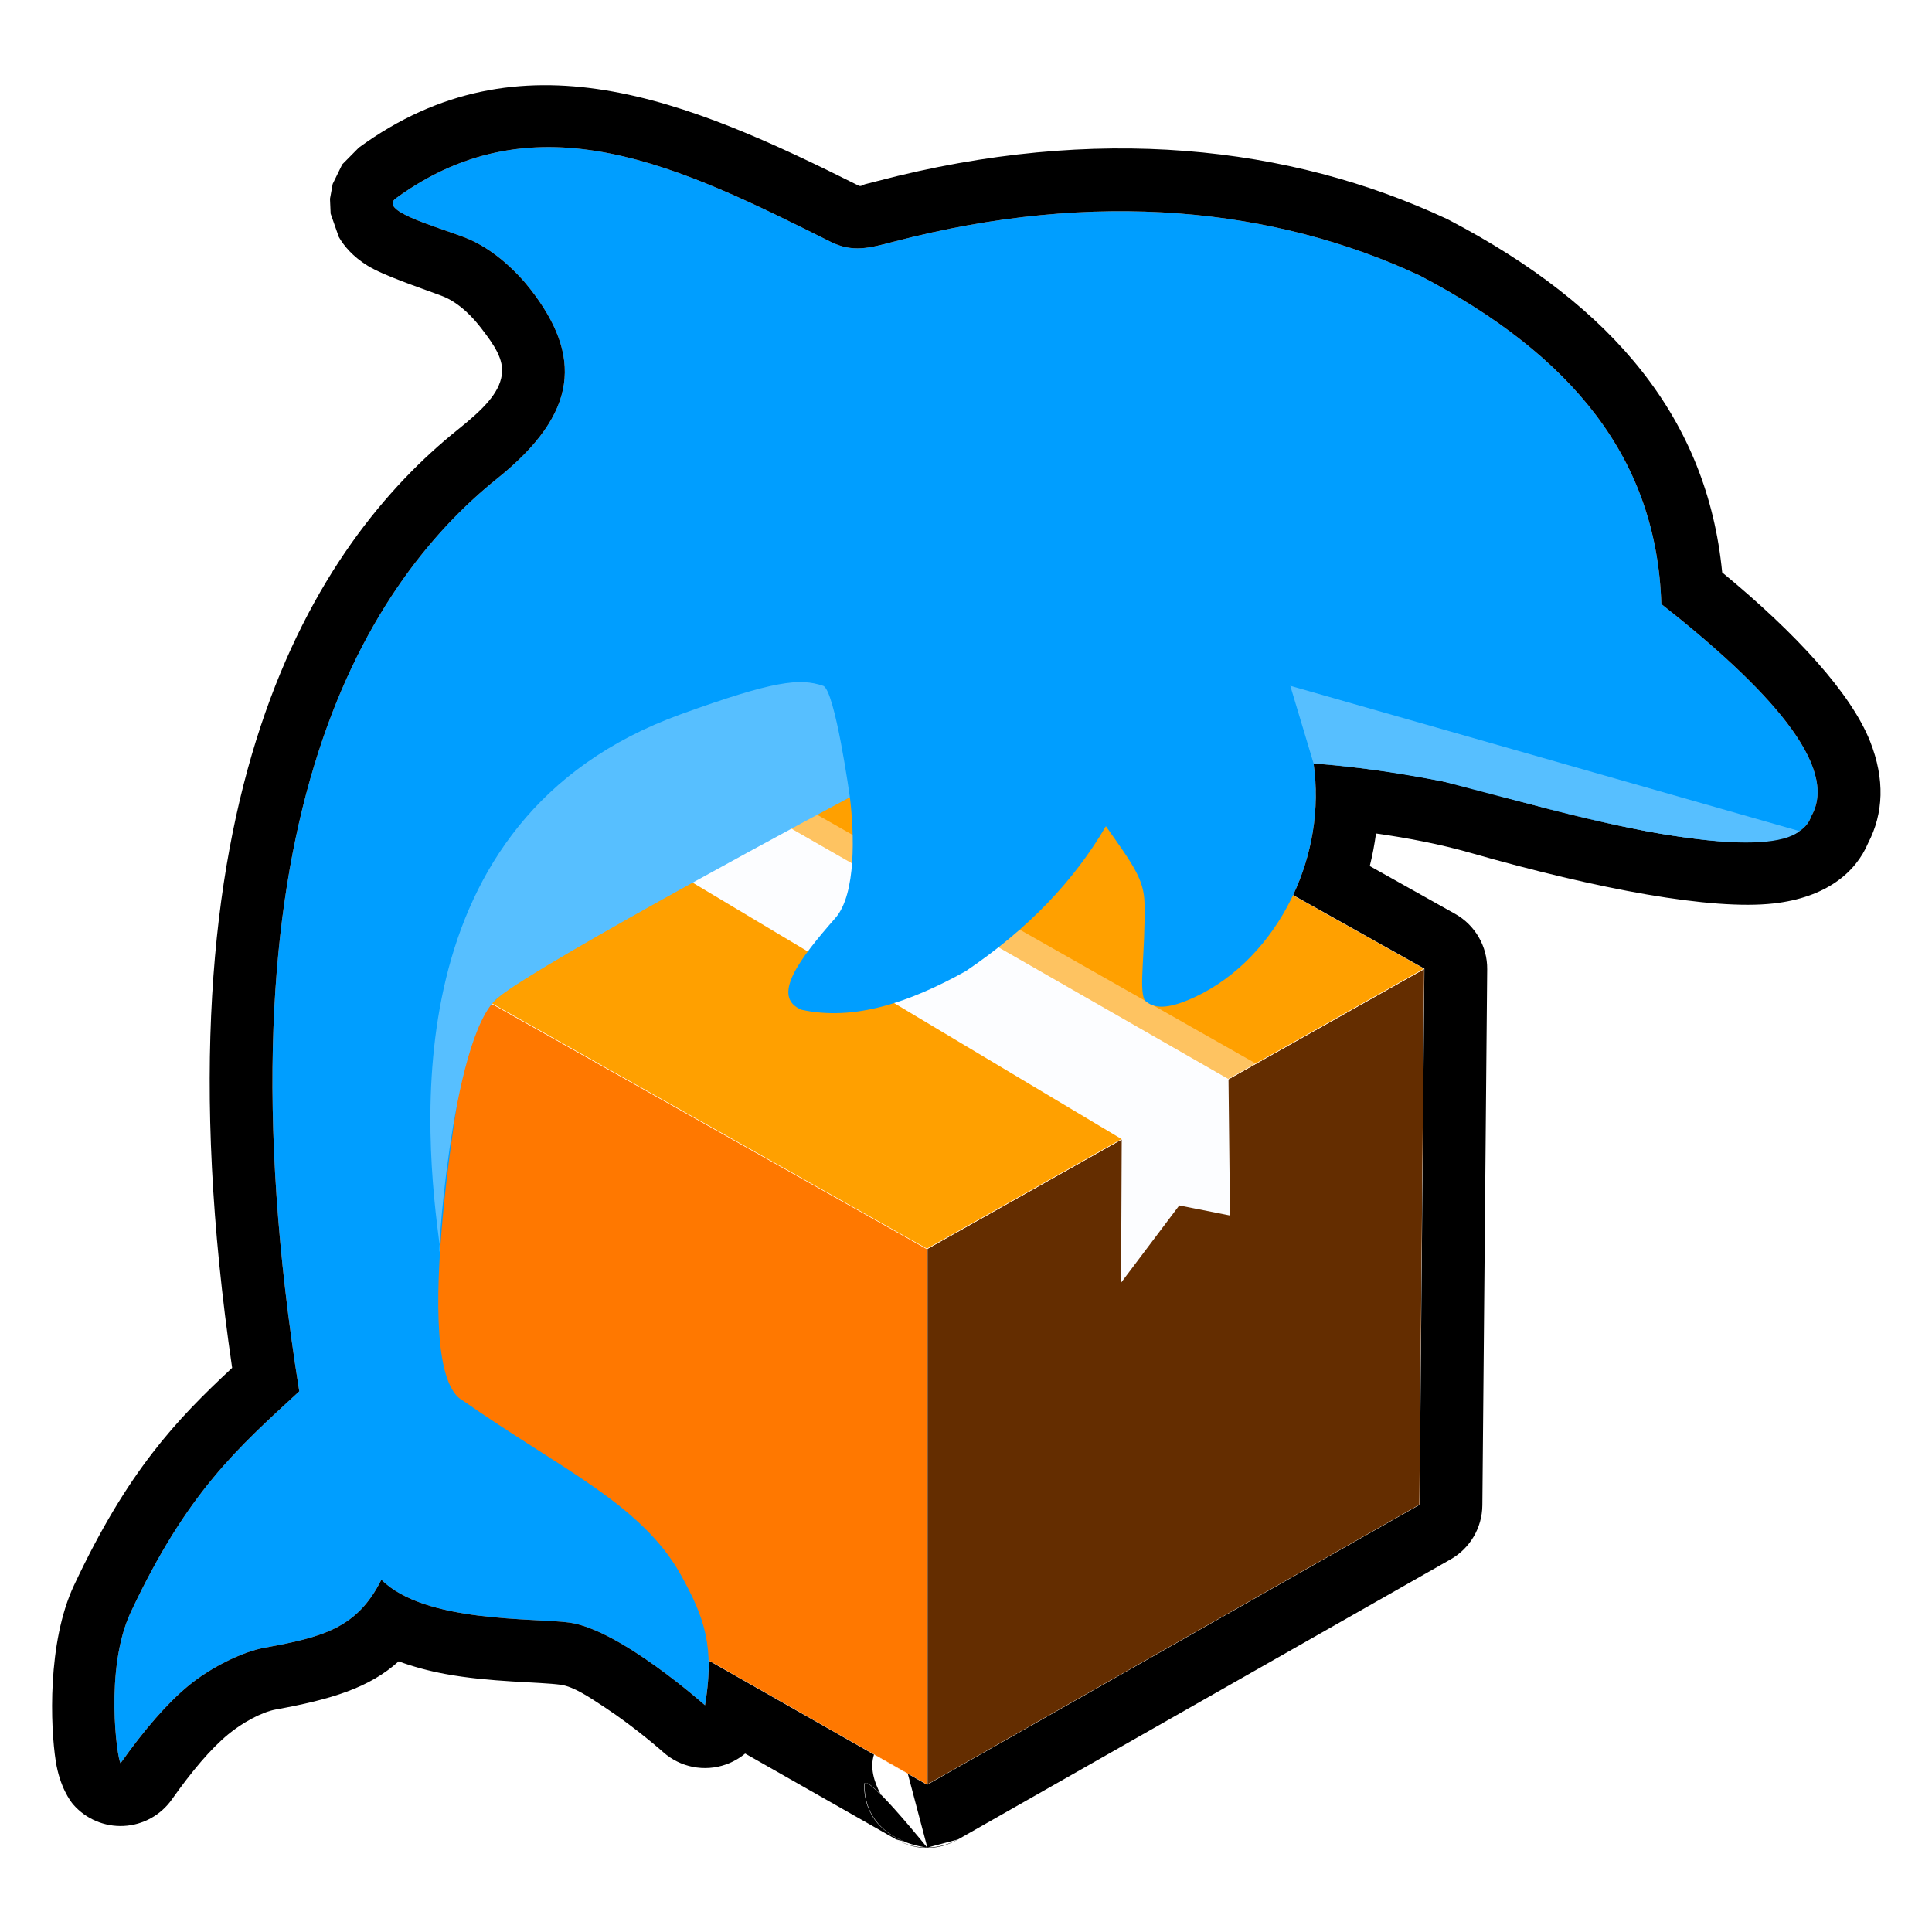
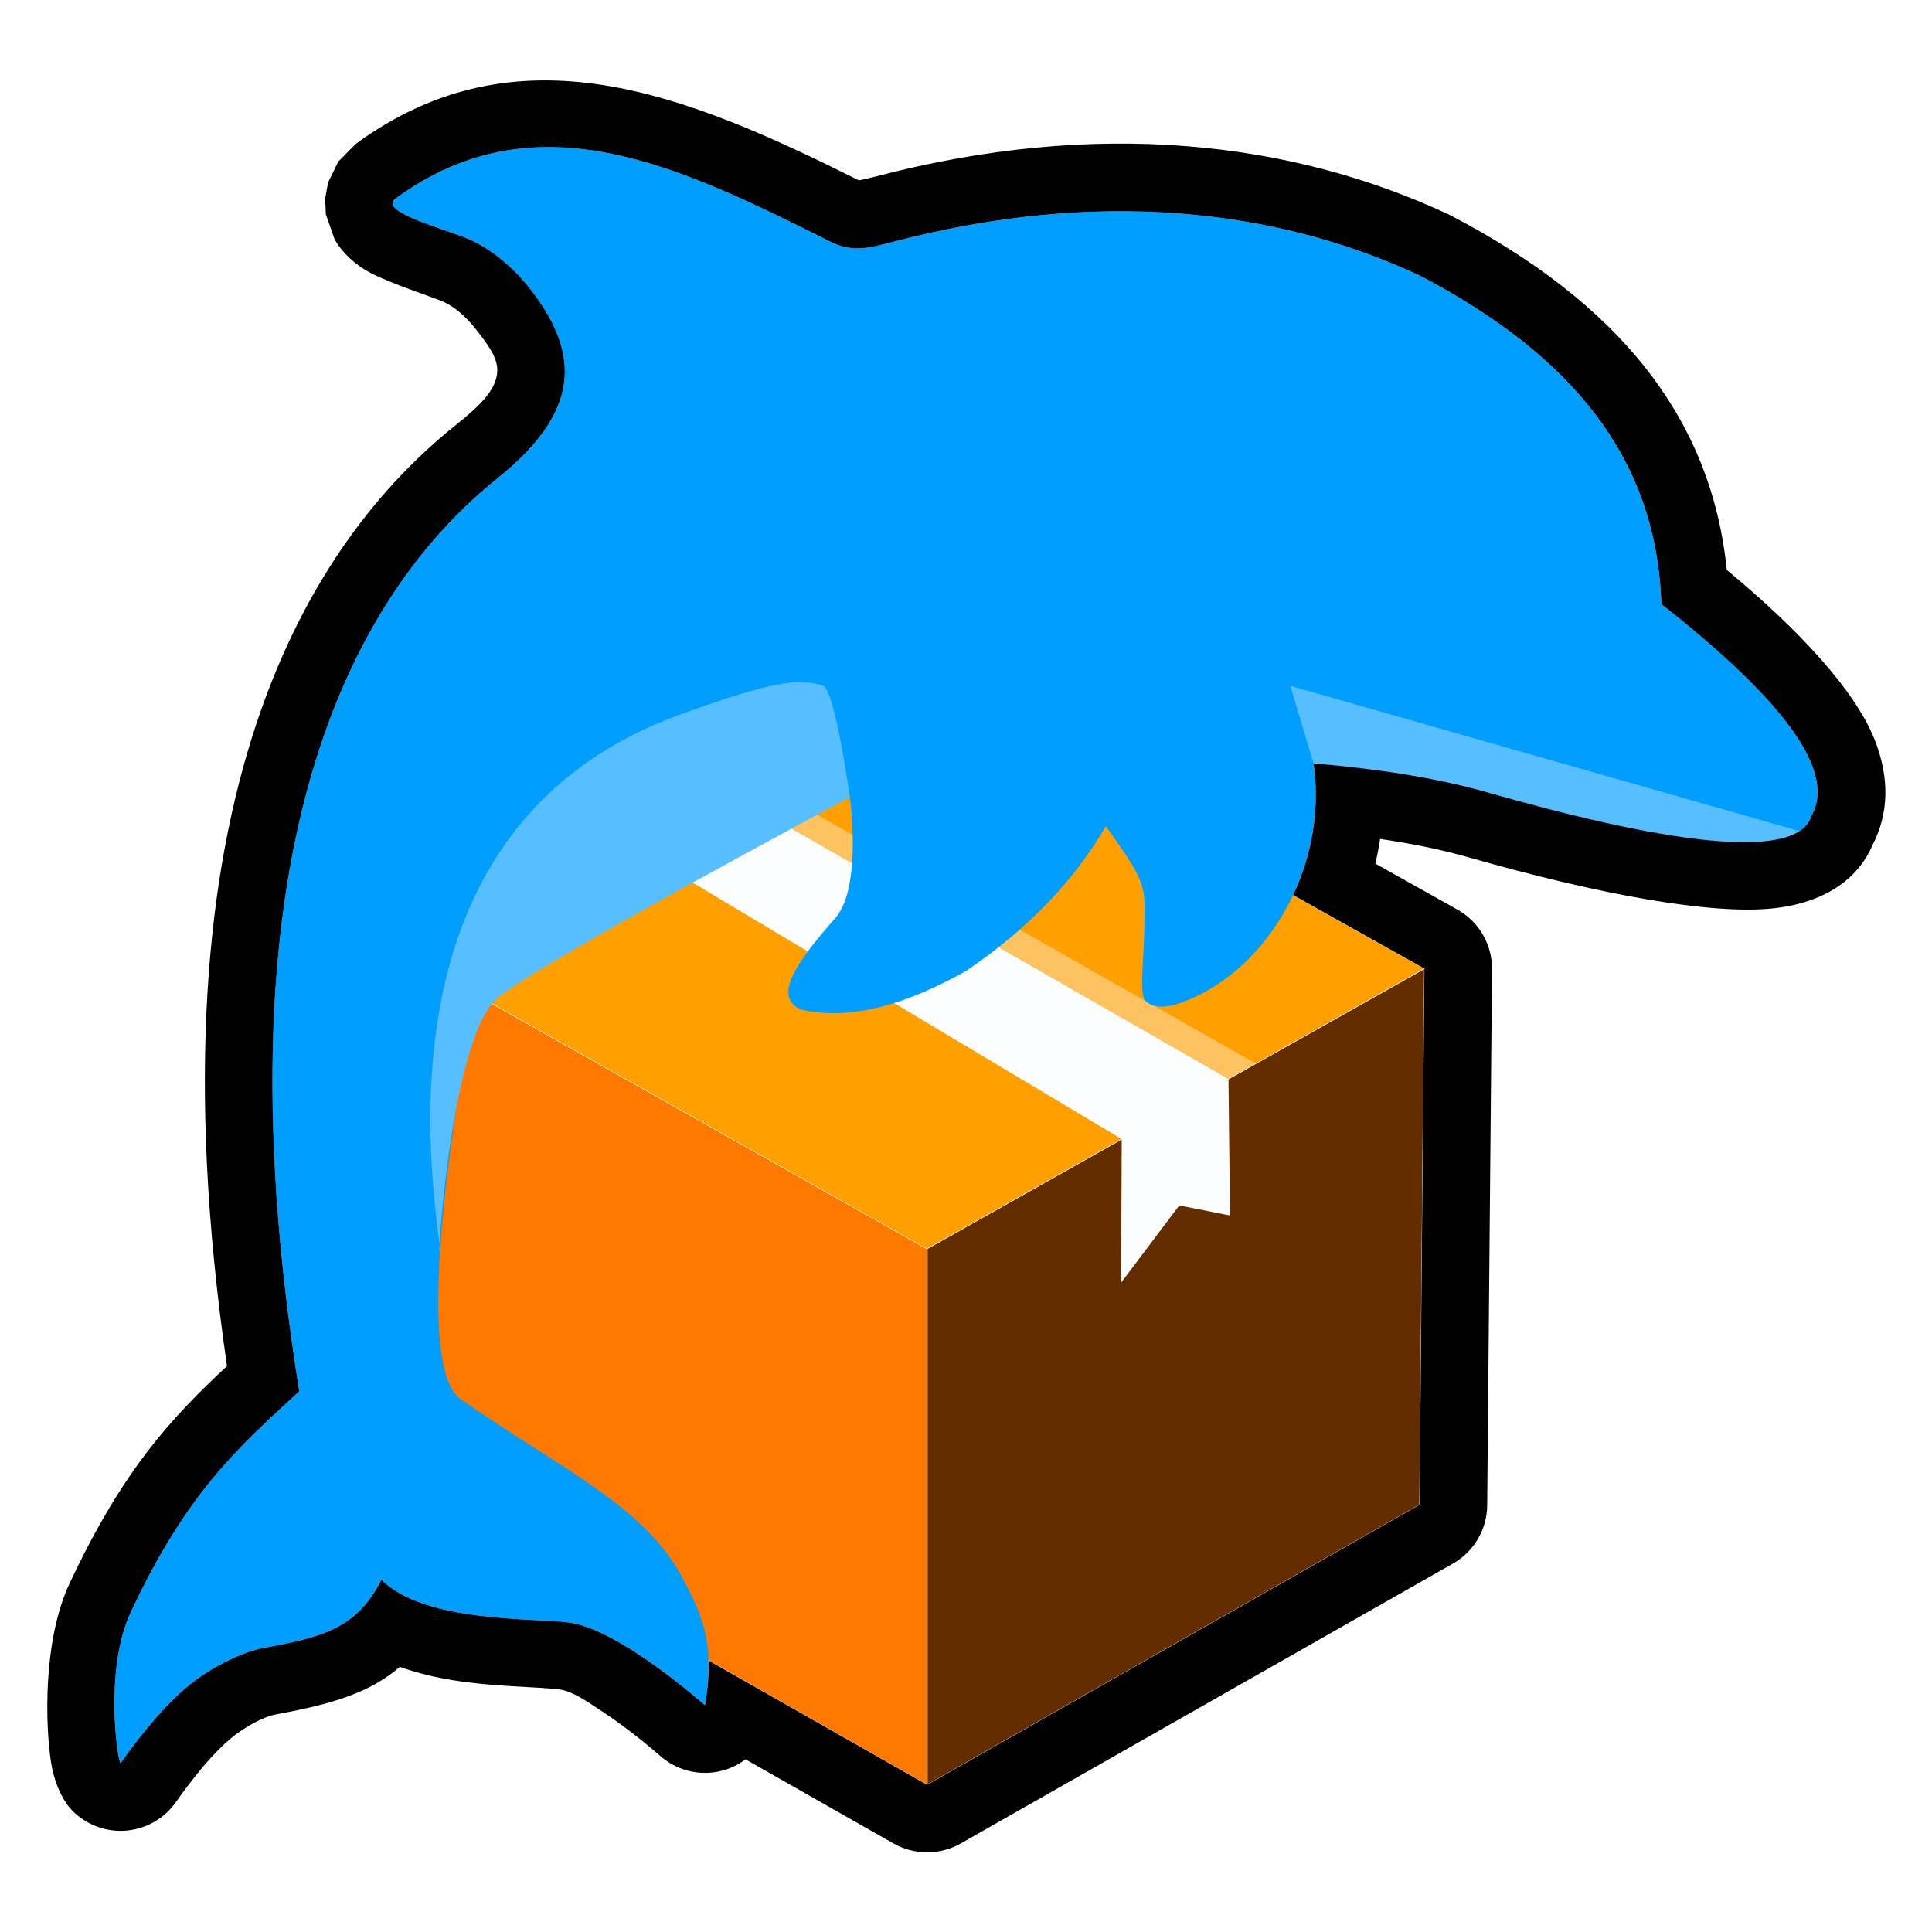
<svg xmlns="http://www.w3.org/2000/svg" width="100%" height="100%" viewBox="0 0 400 400" version="1.1" xml:space="preserve" style="fill-rule:evenodd;clip-rule:evenodd;stroke-linecap:round;stroke-linejoin:round;stroke-miterlimit:1.5;">
-   <g id="Box">
-     <path id="box" d="M294.907,200.546l-1,111l-102,58l0,-110.973l103,-58.027Z" style="fill:#642d00;stroke:#fff5eb;stroke-width:0.1px;" />
-     <path id="box1" d="M88.989,200.546l1,111l102,58l0,-110.973l-103,-58.027Z" style="fill:#ff7800;stroke:#fff5eb;stroke-width:0.1px;" />
-     <path id="box2" d="M294.907,200.546l-103,58.026l-102.917,-58.026l101.418,-58.554l104.499,58.554Z" style="fill:#ffa000;stroke:#fff5eb;stroke-width:0.1px;" />
-     <path id="tape" d="M131.868,175.851l100.374,59.998l-0.138,29.723l12.052,-16l10.501,2.087l-0.31,-28.264l-102.813,-58.904l-19.666,11.36Z" style="fill:#fcfdff;" />
-     <path id="tape-shadow" d="M151.535,164.491l5.021,-2.954l103.467,58.662l-5.674,3.197l-102.814,-58.904Z" style="fill:#fcfdff;fill-opacity:0.38;" />
+   <g id="Box" transform="matrix(1,0,0,1,-52.34301,-81.42832)">
+     <g id="box" transform="matrix(1.078947,0,0,1.00885,-80.51316,173.5404)">
+       <path d="M396.463,107.482L395.537,217.509L301,275L301,165L396.463,107.482Z" style="fill:rgb(100,45,0);stroke:rgb(255,245,235);stroke-width:0.1px;" />
+     </g>
+     <g id="box1" transform="matrix(-1.078947,0,0,1.00885,569.0957,173.5404)">
+       <path d="M396.463,107.482L395.537,217.509L301,275L301,165L396.463,107.482Z" style="fill:rgb(255,120,0);stroke:rgb(255,245,235);stroke-width:0.1px;" />
+     </g>
+     <g id="box2" transform="matrix(0.539149,0.933833,-0.921984,0.532308,232.5943,-145.4944)">
+       <path d="M396.483,107.494L395.325,218.533L301,275L301,165L396.483,107.494Z" style="fill:rgb(255,160,0);stroke:rgb(255,245,235);stroke-width:0.09px;" />
+     </g>
+     <path id="tape" d="M184.211,257.279L284.586,317.277L284.448,347L296.5,331L307.001,333.087L306.691,304.823L203.878,245.919L184.211,257.279Z" style="fill:rgb(252,253,255);" />
+     <path id="tape-shadow" d="M203.878,245.919L208.898,242.965L312.366,301.627L306.691,304.823L203.878,245.919Z" style="fill:rgb(252,253,255);fill-opacity:0.38;" />
  </g>
-   <path id="Flipper" d="M96.827,215.031c1.798,-12.06 53.05,-37.322 79.134,-49.972c0.887,7.345 1.369,20.025 -3,25c-7.449,8.483 -13.455,16.359 -7,19c10.798,2.367 22.255,-1.457 34,-8c12.856,-8.684 22.434,-18.721 29,-30c5.686,8.043 7.912,11.065 8,16c0.184,10.352 -1.198,17.387 0,20c2,2 5.063,1.621 9,0c17,-7 29,-28 26,-49c12,1 24.749,2.786 36,6c35,10 63.871,14.679 67,5c6.058,-10.33 -8.994,-26.673 -31,-44c-0.955,-30.01 -18.321,-51.414 -50,-68c-30,-14 -67,-18 -109,-7c-4.933,1.292 -8.44,2.281 -13,0c-30.948,-15.481 -60.822,-30.275 -90,-9c-3.493,2.547 7.446,5.549 14,8c6.49,2.428 11.591,7.869 14,11c10.442,13.571 9.997,25.367 -7,39c-27.919,22.394 -59.559,73.234 -41,189c-12.754,11.765 -23.166,20.777 -34.873,45.694c-5.524,11.757 -2.817,30.513 -2.127,31.306c4.953,-6.999 9.627,-12.378 14,-16c4.465,-3.699 11.072,-7.053 15.791,-7.912c12.186,-2.218 19.209,-4.088 24.209,-14.088c9,9 31.735,7.873 38.945,8.881c10.504,1.469 28.055,17.119 28.055,17.119c2,-12 0,-18 -5,-27c-8.127,-14.629 -25,-22 -45,-36c-12,-6 0.369,-71.694 0.866,-75.028Z" style="fill:#009eff;" />
-   <path id="Box1" d="M185.523,380.824l-0.042,-0.024l-31.207,-17.745c-1.168,0.971 -2.514,1.745 -3.993,2.266c-4.467,1.574 -9.437,0.594 -12.972,-2.558c0,0 -5.624,-5.012 -12.142,-9.305c-3.131,-2.063 -6.368,-4.265 -9.063,-4.642c-4.435,-0.62 -14.596,-0.494 -24.012,-2.253c-3.323,-0.621 -6.548,-1.486 -9.555,-2.599c-6.095,5.512 -14.009,7.89 -25.457,9.974c-2.962,0.539 -7.024,2.812 -9.826,5.134c-3.671,3.041 -7.522,7.621 -11.681,13.498c-2.304,3.255 -5.974,5.273 -9.957,5.474c-3.983,0.201 -7.838,-1.438 -10.457,-4.445c-0.535,-0.614 -2.775,-3.566 -3.617,-8.97c-1.098,-7.047 -1.797,-24.533 3.78,-36.403c11.133,-23.696 21.13,-34.202 32.741,-45.024c-17.392,-118.608 17.54,-170.842 46.764,-194.283c5.141,-4.124 8.498,-7.427 9.061,-11.268c0.476,-3.247 -1.56,-6.193 -4.23,-9.664c-1.443,-1.875 -4.365,-5.298 -8.252,-6.752c-4.945,-1.85 -11.933,-4.153 -15.297,-6.223c-3.053,-1.879 -4.921,-4.116 -5.966,-5.957l-1.689,-4.827l-0.133,-3.072l0.563,-3.083l1.97,-4.034l3.448,-3.484c33.477,-24.409 67.968,-9.884 103.475,7.878c0.509,0.255 0.894,-0.194 1.392,-0.311c0.794,-0.187 1.621,-0.408 2.499,-0.638c45.393,-11.889 85.367,-7.336 117.791,7.795c0.179,0.084 0.357,0.172 0.532,0.263c34.394,18.008 53.488,41.435 56.569,72.972c15.38,12.672 26.715,25.095 30.624,34.978c3.104,7.846 2.777,14.932 -0.404,21.046c-2.585,6.13 -8.736,11.304 -19.613,12.519c-12.772,1.427 -36.183,-2.9 -62.778,-10.498c-6.159,-1.76 -12.804,-3.046 -19.504,-3.996c-0.305,2.281 -0.736,4.533 -1.287,6.745l17.663,9.897c4.14,2.32 6.688,6.712 6.645,11.458l-1,111c-0.042,4.633 -2.546,8.894 -6.574,11.184l-101.918,57.953l-0.153,0.041l-0.045,0.025l-6.13,1.632l-0.051,0.001l-0.017,0.018l-0.024,0.006l-0.002,0.006l0.012,0.001l-0.016,0.016l-0.041,-0.011l-0.041,0.011l-0.013,-0.017l0.012,-0.001l-0,-0.005l-0.02,-0.005l-0.015,-0.019l-0.057,-0l-0.066,-0.018l0.12,0.014l-0.008,-0.01l0.044,0.005l0.001,0.009l0.005,0l0.005,-0.005l-0.004,-0.003l0.007,0.001l0.017,-0.017l-0.037,-0.046l-0.054,-0.492l-3.883,-14.683l3.949,2.245l0,0.047l0.041,-0.023l0.041,0.023l0,-0.047l101.917,-57.953l1,-111l-27.182,-15.231c3.874,-8.216 5.597,-17.736 4.236,-27.256c12,1 24.749,2.786 36,6c35,10 63.871,14.679 67,5c6.058,-10.33 -8.994,-26.673 -31,-44c-0.955,-30.01 -18.321,-51.414 -50,-68c-30,-14 -67,-18 -109,-7c-4.933,1.292 -8.44,2.281 -13,0c-30.948,-15.481 -60.822,-30.275 -90,-9c-3.493,2.547 7.446,5.549 14,8c6.49,2.428 11.591,7.869 14,11c10.442,13.571 9.997,25.367 -7,39c-27.919,22.394 -59.559,73.234 -41,189c-12.754,11.765 -23.166,20.777 -34.873,45.694c-5.524,11.757 -2.817,30.513 -2.127,31.306c4.953,-6.999 9.627,-12.378 14,-16c4.465,-3.699 11.072,-7.053 15.791,-7.912c12.186,-2.218 19.209,-4.088 24.209,-14.088c9,9 31.735,7.873 38.945,8.881c10.504,1.469 28.055,17.119 28.055,17.119c0.588,-3.529 0.83,-6.538 0.752,-9.258l34.235,19.467c-0.849,2.631 -0.07,5.517 1.396,8.236c-1.455,-1.459 -2.633,-2.444 -3.118,-2.39c-0.207,-0.02 -0.321,0.099 -0.321,0.387c0,6.988 4.545,10.256 8.26,11.761l-1.643,-0.438Zm12.694,0.042l0.156,-0.042c-3.399,1.933 -5.957,1.751 -6.367,1.706l0.014,-0.014l0.068,-0.018c2.202,-0.03 4.296,-0.614 6.13,-1.632Zm-6.323,1.664c-0.401,0.044 -2.964,0.232 -6.37,-1.705c1.92,1.083 4.085,1.659 6.289,1.675l0.072,0.019l0.009,0.011Zm-0.148,-0.048c-0.548,-0.067 -2.424,-0.347 -4.579,-1.22l0.248,0.066c-3.744,-1.474 -8.425,-4.735 -8.425,-11.827c0,-0.247 0.084,-0.369 0.238,-0.387c0.55,0.053 1.757,1.094 3.218,2.575l-0.101,-0.185c3.562,3.572 8.784,9.982 9.549,10.925l0.006,0.055l-0.129,-0.106l0.086,0.106l-0.192,-0.025l0.081,0.021Zm0.155,0.009l-0.001,-0.006l0.008,0.006l-0.007,-0.001Zm0.053,0.012l-0.001,-0.001l-0.014,0.014l0.01,0.008l0.005,-0.021Z" />
-   <path d="M91.14,258.572c-3.243,-23.547 -10.103,-89 49.75,-110.67c19.366,-7.012 24.738,-7.552 29.534,-5.91c2.445,0.837 5.538,23.067 5.538,23.067c0,0 -63.758,34.011 -72.904,41.522c-9.906,8.135 -12.851,58.625 -11.918,51.991Z" style="fill:#57bfff;" />
-   <path d="M271.961,158.059l-4.821,-16.067l105.419,30.082c-3.231,2.682 -11.684,2.827 -20.831,1.682c-10.399,-1.301 -17.06,-2.443 -52.998,-11.966c-9.718,-1.822 -18.862,-3.226 -26.769,-3.731Z" style="fill:#57bfff;" />
-   <path d="M298.73,161.79l-26.769,-3.731" style="fill:none;" />
+   <g id="Flipper">
+     <g id="Body" transform="matrix(1,0,0,1,-55.03858,-72.94117)">
+       <path d="M151.866,287.972C153.664,275.912 204.916,250.65 231,238C231.887,245.345 232.369,258.025 228,263C220.551,271.483 214.545,279.359 221,282C231.798,284.367 243.255,280.543 255,274C267.856,265.316 277.434,255.279 284,244C289.686,252.043 291.912,255.065 292,260C292.184,270.352 290.802,277.387 292,280C294,282 297.063,281.621 301,280C318,273 330,252 327,231C339,232 351.749,233.786 363,237C398,247 426.871,251.679 430,242C436.058,231.67 421.006,215.327 399,198C398.045,167.99 380.679,146.586 349,130C319,116 282,112 240,123C235.067,124.292 231.56,125.281 227,123C196.052,107.519 166.178,92.725 137,114C133.507,116.547 144.446,119.549 151,122C157.49,124.428 162.591,129.869 165,133C175.442,146.571 174.997,158.367 158,172C130.081,194.394 98.441,245.234 117,361C104.246,372.765 93.834,381.777 82.127,406.694C76.603,418.451 79.31,437.207 80,438C84.953,431.001 89.627,425.622 94,422C98.465,418.301 105.072,414.947 109.791,414.088C121.977,411.87 129,410 134,400C143,409 165.735,407.873 172.945,408.881C183.449,410.351 201,426 201,426C203,414 201,408 196,399C187.873,384.371 171,377 151,363C139,357 151.369,291.306 151.866,287.972Z" style="fill:rgb(0,158,255);" />
+     </g>
+     <g id="Light2" transform="matrix(1,0,0,1,17.1895,23.95432)">
+       <path d="M73.95,234.617C70.707,211.071 63.847,145.618 123.7,123.947C143.066,116.935 148.437,116.395 153.234,118.038C155.679,118.875 158.772,141.105 158.772,141.105C158.772,141.105 95.014,175.116 85.868,182.627C75.962,190.762 73.017,241.252 73.95,234.617Z" style="fill:rgb(87,191,255);" />
+     </g>
+     <g id="Light" transform="matrix(1,0,0,1,17.1895,23.95432)">
+       <path d="M254.772,134.105L249.951,118.038L355.37,148.119C352.138,150.801 343.686,150.946 334.538,149.801C324.139,148.5 317.479,147.358 281.541,137.835C271.823,136.014 262.678,134.609 254.772,134.105Z" style="fill:rgb(87,191,255);" />
+     </g>
+   </g>
+   <g id="Outline" transform="matrix(1,0,0,1,-52.34301,-81.42832)">
+     <path d="M230.185,118.775C230.922,118.615 232.631,118.239 233.757,117.944C279.412,105.987 319.615,110.583 352.225,125.801C352.418,125.891 352.609,125.985 352.798,126.084C387.398,144.2 406.626,167.776 409.859,199.435C425.237,212.155 436.534,224.634 440.458,234.553C443.678,242.695 443.321,250.047 440.029,256.394C437.323,262.78 430.946,268.214 419.622,269.479C406.772,270.915 383.214,266.593 356.458,258.948C350.645,257.287 344.396,256.052 338.078,255.123C337.82,256.846 337.49,258.551 337.092,260.235L354.093,269.761C358.552,272.259 361.295,276.989 361.249,282.1L360.249,393.1C360.204,398.089 357.508,402.678 353.17,405.144L251.253,463.097C249.144,464.296 246.759,464.927 244.332,464.927L244.25,464.927C241.824,464.927 239.439,464.296 237.33,463.097L206.708,445.685C205.583,446.529 204.322,447.21 202.956,447.692C198.146,449.386 192.794,448.331 188.987,444.936C188.987,444.936 183.416,439.973 176.961,435.72C173.964,433.746 170.889,431.594 168.31,431.234C163.866,430.612 153.686,430.736 144.253,428.973C141.086,428.381 138.009,427.569 135.117,426.537C128.963,431.886 121.005,434.273 109.603,436.349C106.776,436.864 102.91,439.053 100.235,441.269C96.618,444.265 92.83,448.784 88.732,454.574C86.252,458.08 82.299,460.253 78.009,460.469C73.72,460.686 69.569,458.921 66.748,455.683C66.183,455.034 63.787,451.923 62.897,446.21C61.782,439.051 61.094,421.288 66.76,409.228C77.848,385.629 87.811,375.029 99.341,364.255C82.041,245.428 117.221,193.087 146.545,169.566C151.429,165.649 154.707,162.583 155.242,158.933C155.683,155.923 153.684,153.242 151.209,150.025C149.84,148.246 147.086,144.979 143.399,143.6C138.397,141.728 131.332,139.386 127.928,137.291C124.695,135.302 122.724,132.926 121.616,130.976L119.809,125.809L119.666,122.516L120.27,119.211L122.38,114.891L126.056,111.175C159.744,86.612 194.462,100.926 230.185,118.775ZM320.068,266.743C323.942,258.527 325.664,249.007 324.304,239.487C336.304,240.487 349.054,242.273 360.304,245.487C395.304,255.487 424.175,260.167 427.304,250.487C433.363,240.158 418.311,223.814 396.304,206.487C395.349,176.477 377.984,155.074 346.304,138.487C316.304,124.487 279.304,120.487 237.304,131.487C232.372,132.779 228.865,133.768 224.304,131.487C193.357,116.006 163.483,101.212 134.304,122.487C130.811,125.034 141.751,128.036 148.304,130.487C154.795,132.915 159.895,138.356 162.304,141.487C172.747,155.058 172.301,166.854 155.304,180.487C127.385,202.881 95.745,253.721 114.304,369.487C101.55,381.252 91.138,390.264 79.431,415.181C73.907,426.938 76.614,445.694 77.304,446.487C82.257,439.488 86.932,434.109 91.304,430.487C95.77,426.788 102.376,423.434 107.095,422.575C119.281,420.357 126.304,418.487 131.304,408.487C140.304,417.487 163.039,416.36 170.249,417.368C180.754,418.838 198.304,434.487 198.304,434.487C198.893,430.959 199.135,427.949 199.057,425.229L244.25,450.927L244.332,450.927L346.25,392.974L347.25,281.974L320.068,266.743Z" />
+   </g>
</svg>
